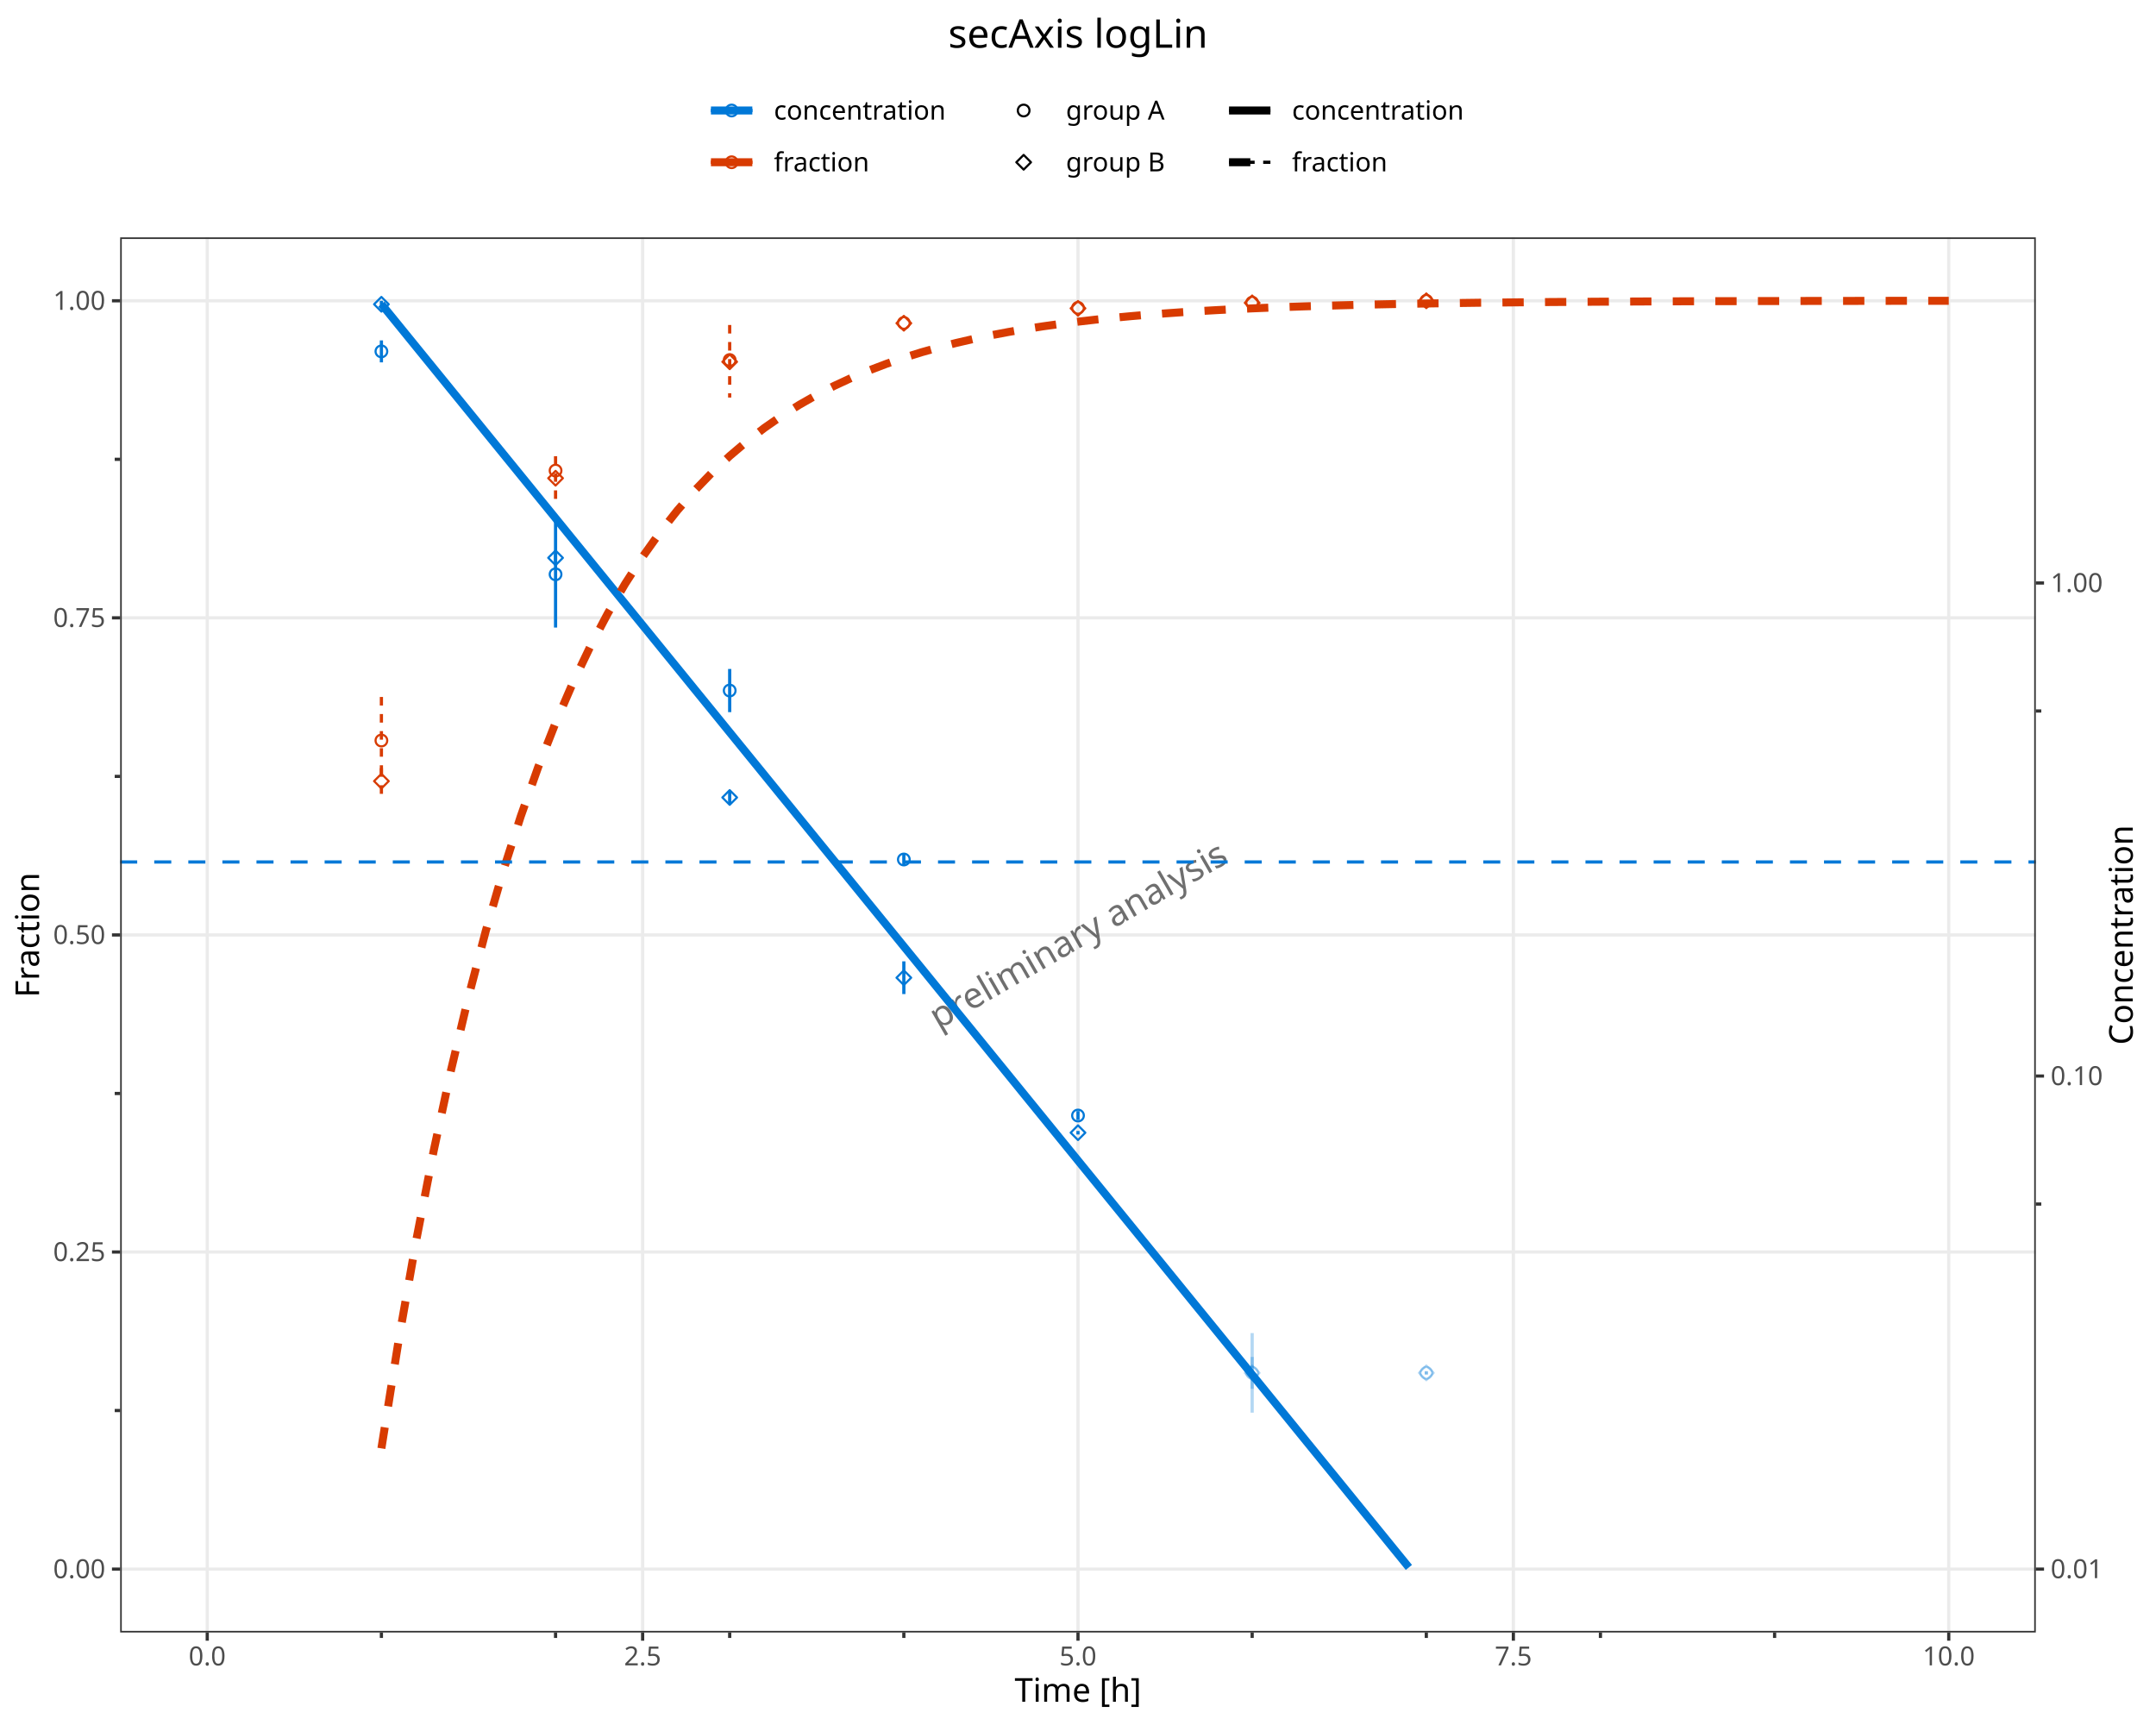
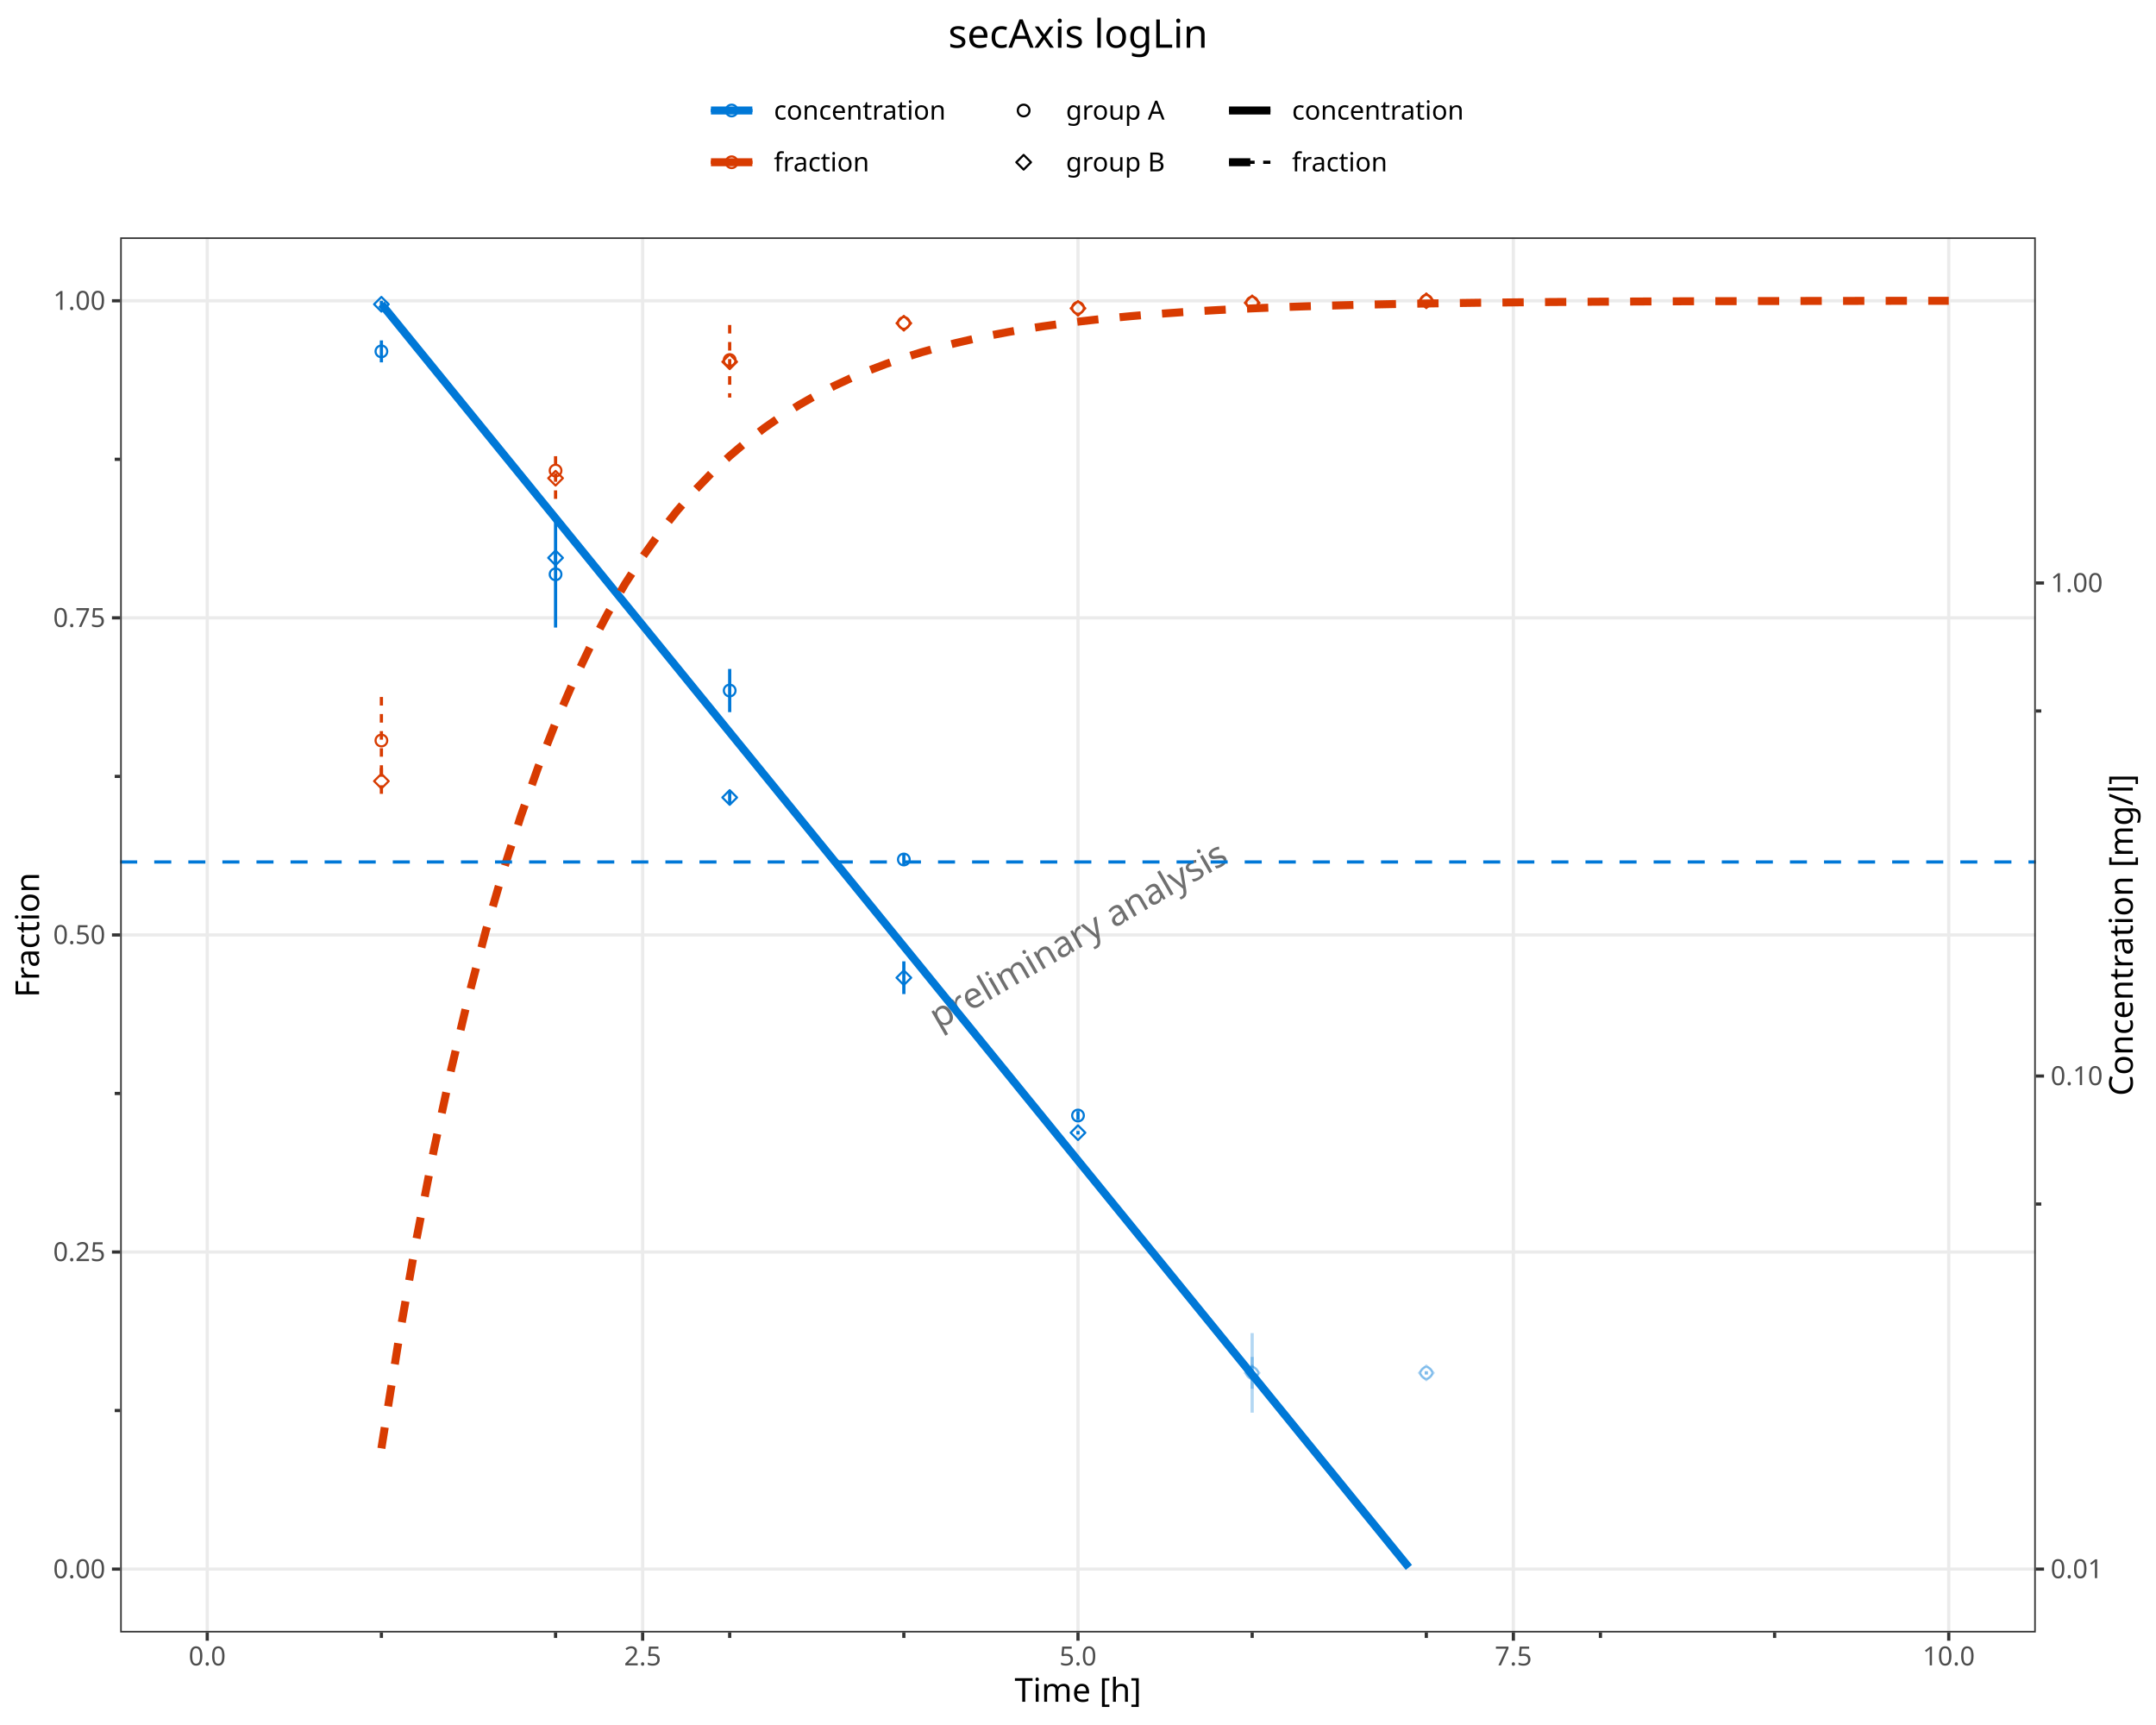
<svg xmlns="http://www.w3.org/2000/svg" class="svglite" data-engine-version="2.0" width="720.00pt" height="576.00pt" viewBox="0 0 720.00 576.00">
  <defs>
    <style type="text/css">
    .svglite line, .svglite polyline, .svglite polygon, .svglite path, .svglite rect, .svglite circle {
      fill: none;
      stroke: #000000;
      stroke-linecap: round;
      stroke-linejoin: round;
      stroke-miterlimit: 10.00;
    }
  </style>
  </defs>
  <rect width="100%" height="100%" style="stroke: none; fill: #FFFFFF;" />
  <defs>
    <clipPath id="cpMC4wMHw3MjAuMDB8MC4wMHw1NzYuMDA=">
      <rect x="0.00" y="0.00" width="720.00" height="576.00" />
    </clipPath>
  </defs>
  <g clip-path="url(#cpMC4wMHw3MjAuMDB8MC4wMHw1NzYuMDA=)">
    <rect x="0.00" y="0.00" width="720.00" height="576.00" style="stroke-width: 1.07; stroke: #FFFFFF; fill: #FFFFFF;" />
  </g>
  <defs>
    <clipPath id="cpNDAuMTN8Njc5Ljg3fDc5LjI2fDU0NS4xMQ==">
      <rect x="40.13" y="79.26" width="639.73" height="465.85" />
    </clipPath>
  </defs>
  <g clip-path="url(#cpNDAuMTN8Njc5Ljg3fDc5LjI2fDU0NS4xMQ==)">
    <rect x="40.13" y="79.26" width="639.73" height="465.85" style="stroke-width: 1.07; stroke: none; fill: #FFFFFF;" />
    <polyline points="40.13,523.94 679.87,523.94 " style="stroke-width: 1.07; stroke: #EBEBEB; stroke-linecap: butt;" />
    <polyline points="40.13,418.06 679.87,418.06 " style="stroke-width: 1.07; stroke: #EBEBEB; stroke-linecap: butt;" />
    <polyline points="40.13,312.19 679.87,312.19 " style="stroke-width: 1.07; stroke: #EBEBEB; stroke-linecap: butt;" />
    <polyline points="40.13,206.31 679.87,206.31 " style="stroke-width: 1.07; stroke: #EBEBEB; stroke-linecap: butt;" />
    <polyline points="40.13,100.44 679.87,100.44 " style="stroke-width: 1.07; stroke: #EBEBEB; stroke-linecap: butt;" />
    <polyline points="69.21,545.11 69.21,79.26 " style="stroke-width: 1.07; stroke: #EBEBEB; stroke-linecap: butt;" />
    <polyline points="214.61,545.11 214.61,79.26 " style="stroke-width: 1.07; stroke: #EBEBEB; stroke-linecap: butt;" />
    <polyline points="360.00,545.11 360.00,79.26 " style="stroke-width: 1.07; stroke: #EBEBEB; stroke-linecap: butt;" />
    <polyline points="505.39,545.11 505.39,79.26 " style="stroke-width: 1.07; stroke: #EBEBEB; stroke-linecap: butt;" />
    <polyline points="650.79,545.11 650.79,79.26 " style="stroke-width: 1.07; stroke: #EBEBEB; stroke-linecap: butt;" />
    <text transform="translate(362.06,315.76) rotate(-30)" text-anchor="middle" style="font-size: 12.00px; fill: #333333; fill-opacity: 0.70; font-family: sans;" textLength="105.39px" lengthAdjust="spacingAndGlyphs">preliminary analysis</text>
    <polyline points="127.37,101.53 133.19,108.68 139.00,115.83 144.82,122.98 150.63,130.13 156.45,137.28 162.26,144.43 168.08,151.58 173.90,158.73 179.71,165.88 185.53,173.03 191.34,180.18 197.16,187.33 202.97,194.48 208.79,201.63 214.61,208.78 220.42,215.93 226.24,223.08 232.05,230.23 237.87,237.38 243.68,244.53 249.50,251.68 255.32,258.83 261.13,265.98 266.95,273.13 272.76,280.28 278.58,287.43 284.40,294.58 290.21,301.73 296.03,308.88 301.84,316.03 307.66,323.18 313.47,330.33 319.29,337.48 325.11,344.63 330.92,351.78 336.74,358.93 342.55,366.08 348.37,373.23 354.18,380.38 360.00,387.53 365.82,394.68 371.63,401.83 377.45,408.98 383.26,416.13 389.08,423.28 394.89,430.43 400.71,437.58 406.53,444.73 412.34,451.88 418.16,459.03 423.97,466.18 429.79,473.33 435.60,480.48 441.42,487.63 447.24,494.78 453.05,501.93 458.87,509.08 464.68,516.23 470.50,523.38 " style="stroke-width: 2.67; stroke: #0078D7; stroke-linecap: butt;" />
    <polyline points="127.37,483.63 133.19,447.16 139.00,414.16 144.82,384.30 150.63,357.28 156.45,332.84 162.26,310.72 168.08,290.70 173.90,272.59 179.71,256.20 185.53,241.38 191.34,227.96 197.16,215.82 202.97,204.83 208.79,194.90 214.61,185.90 220.42,177.76 226.24,170.40 232.05,163.74 237.87,157.71 243.68,152.26 249.50,147.32 255.32,142.85 261.13,138.81 266.95,135.16 272.76,131.85 278.58,128.85 284.40,126.15 290.21,123.69 296.03,121.48 301.84,119.47 307.66,117.65 313.47,116.01 319.29,114.52 325.11,113.18 330.92,111.96 336.74,110.86 342.55,109.86 348.37,108.96 354.18,108.15 360.00,107.41 365.82,106.74 371.63,106.14 377.45,105.59 383.26,105.09 389.08,104.65 394.89,104.24 400.71,103.87 406.53,103.54 412.34,103.24 418.16,102.97 423.97,102.73 429.79,102.50 435.60,102.30 441.42,102.12 447.24,101.96 453.05,101.81 458.87,101.67 464.68,101.55 470.50,101.44 476.32,101.34 482.13,101.25 487.95,101.17 493.76,101.09 499.58,101.03 505.39,100.97 511.21,100.91 517.03,100.86 522.84,100.82 528.66,100.78 534.47,100.74 540.29,100.71 546.10,100.68 551.92,100.65 557.74,100.62 563.55,100.60 569.37,100.58 575.18,100.56 581.00,100.55 586.81,100.53 592.63,100.52 598.45,100.51 604.26,100.49 610.08,100.48 615.89,100.48 621.71,100.47 627.53,100.46 633.34,100.45 639.16,100.45 644.97,100.44 650.79,100.44 " style="stroke-width: 2.67; stroke: #D83B01; stroke-dasharray: 7.11,7.11; stroke-linecap: butt;" />
    <polyline points="127.37,232.73 127.37,232.73 " style="stroke-width: 1.07; stroke: #D83B01; stroke-dasharray: 2.85,2.85; stroke-linecap: butt;" />
    <polyline points="127.37,232.73 127.37,261.08 " style="stroke-width: 1.07; stroke: #D83B01; stroke-dasharray: 2.85,2.85; stroke-linecap: butt;" />
    <polyline points="127.37,261.08 127.37,261.08 " style="stroke-width: 1.07; stroke: #D83B01; stroke-dasharray: 2.85,2.85; stroke-linecap: butt;" />
    <polyline points="185.53,237.86 185.53,237.86 " style="stroke-width: 1.07; stroke: #D83B01; stroke-dasharray: 2.85,2.85; stroke-linecap: butt;" />
    <polyline points="243.68,158.92 243.68,158.92 " style="stroke-width: 1.07; stroke: #D83B01; stroke-dasharray: 2.85,2.85; stroke-linecap: butt;" />
    <polyline points="301.84,119.83 301.84,119.83 " style="stroke-width: 1.07; stroke: #D83B01; stroke-dasharray: 2.85,2.85; stroke-linecap: butt;" />
    <polyline points="360.00,111.51 360.00,111.51 " style="stroke-width: 1.07; stroke: #D83B01; stroke-dasharray: 2.85,2.85; stroke-linecap: butt;" />
    <polyline points="418.16,172.77 418.16,172.77 " style="stroke-width: 1.07; stroke: #D83B01; stroke-dasharray: 2.85,2.85; stroke-linecap: butt;" />
    <polyline points="476.32,103.22 476.32,103.22 " style="stroke-width: 1.07; stroke: #D83B01; stroke-dasharray: 2.85,2.85; stroke-linecap: butt;" />
    <polyline points="127.37,256.52 127.37,256.52 " style="stroke-width: 1.07; stroke: #D83B01; stroke-dasharray: 2.85,2.85; stroke-linecap: butt;" />
    <polyline points="127.37,256.52 127.37,265.08 " style="stroke-width: 1.07; stroke: #D83B01; stroke-dasharray: 2.85,2.85; stroke-linecap: butt;" />
    <polyline points="127.37,265.08 127.37,265.08 " style="stroke-width: 1.07; stroke: #D83B01; stroke-dasharray: 2.85,2.85; stroke-linecap: butt;" />
    <polyline points="185.53,152.33 185.53,152.33 " style="stroke-width: 1.07; stroke: #D83B01; stroke-dasharray: 2.85,2.85; stroke-linecap: butt;" />
    <polyline points="185.53,152.33 185.53,166.89 " style="stroke-width: 1.07; stroke: #D83B01; stroke-dasharray: 2.85,2.85; stroke-linecap: butt;" />
    <polyline points="185.53,166.89 185.53,166.89 " style="stroke-width: 1.07; stroke: #D83B01; stroke-dasharray: 2.85,2.85; stroke-linecap: butt;" />
    <polyline points="243.68,108.51 243.68,108.51 " style="stroke-width: 1.07; stroke: #D83B01; stroke-dasharray: 2.85,2.85; stroke-linecap: butt;" />
    <polyline points="243.68,108.51 243.68,132.75 " style="stroke-width: 1.07; stroke: #D83B01; stroke-dasharray: 2.85,2.85; stroke-linecap: butt;" />
    <polyline points="243.68,132.75 243.68,132.75 " style="stroke-width: 1.07; stroke: #D83B01; stroke-dasharray: 2.85,2.85; stroke-linecap: butt;" />
    <polyline points="301.84,138.53 301.84,138.53 " style="stroke-width: 1.07; stroke: #D83B01; stroke-dasharray: 2.85,2.85; stroke-linecap: butt;" />
    <polyline points="360.00,106.40 360.00,106.40 " style="stroke-width: 1.07; stroke: #D83B01; stroke-dasharray: 2.85,2.85; stroke-linecap: butt;" />
    <polyline points="418.16,131.41 418.16,131.41 " style="stroke-width: 1.07; stroke: #D83B01; stroke-dasharray: 2.85,2.85; stroke-linecap: butt;" />
    <polyline points="476.32,103.98 476.32,103.98 " style="stroke-width: 1.07; stroke: #D83B01; stroke-dasharray: 2.85,2.85; stroke-linecap: butt;" />
    <polyline points="127.37,113.66 127.37,113.66 " style="stroke-width: 1.07; stroke: #0078D7; stroke-linecap: butt;" />
    <polyline points="127.37,113.66 127.37,120.99 " style="stroke-width: 1.07; stroke: #0078D7; stroke-linecap: butt;" />
    <polyline points="127.37,120.99 127.37,120.99 " style="stroke-width: 1.07; stroke: #0078D7; stroke-linecap: butt;" />
    <polyline points="185.53,174.00 185.53,174.00 " style="stroke-width: 1.07; stroke: #0078D7; stroke-linecap: butt;" />
    <polyline points="185.53,174.00 185.53,209.54 " style="stroke-width: 1.07; stroke: #0078D7; stroke-linecap: butt;" />
    <polyline points="185.53,209.54 185.53,209.54 " style="stroke-width: 1.07; stroke: #0078D7; stroke-linecap: butt;" />
    <polyline points="243.68,223.38 243.68,223.38 " style="stroke-width: 1.07; stroke: #0078D7; stroke-linecap: butt;" />
    <polyline points="243.68,223.38 243.68,237.79 " style="stroke-width: 1.07; stroke: #0078D7; stroke-linecap: butt;" />
    <polyline points="243.68,237.79 243.68,237.79 " style="stroke-width: 1.07; stroke: #0078D7; stroke-linecap: butt;" />
    <polyline points="301.84,284.91 301.84,284.91 " style="stroke-width: 1.07; stroke: #0078D7; stroke-linecap: butt;" />
    <polyline points="301.84,284.91 301.84,289.10 " style="stroke-width: 1.07; stroke: #0078D7; stroke-linecap: butt;" />
    <polyline points="301.84,289.10 301.84,289.10 " style="stroke-width: 1.07; stroke: #0078D7; stroke-linecap: butt;" />
    <polyline points="360.00,371.00 360.00,371.00 " style="stroke-width: 1.07; stroke: #0078D7; stroke-linecap: butt;" />
    <polyline points="360.00,371.00 360.00,373.98 " style="stroke-width: 1.07; stroke: #0078D7; stroke-linecap: butt;" />
    <polyline points="360.00,373.98 360.00,373.98 " style="stroke-width: 1.07; stroke: #0078D7; stroke-linecap: butt;" />
    <polyline points="418.16,445.14 418.16,445.14 " style="stroke-width: 1.07; stroke: #0078D7; stroke-opacity: 0.30; stroke-linecap: butt;" />
    <polyline points="418.16,445.14 418.16,471.71 " style="stroke-width: 1.07; stroke: #0078D7; stroke-opacity: 0.30; stroke-linecap: butt;" />
    <polyline points="418.16,471.71 418.16,471.71 " style="stroke-width: 1.07; stroke: #0078D7; stroke-opacity: 0.30; stroke-linecap: butt;" />
    <polyline points="476.32,457.95 476.32,457.95 " style="stroke-width: 1.07; stroke: #0078D7; stroke-opacity: 0.30; stroke-linecap: butt;" />
    <polyline points="476.32,457.95 476.32,458.89 " style="stroke-width: 1.07; stroke: #0078D7; stroke-opacity: 0.30; stroke-linecap: butt;" />
    <polyline points="476.32,458.89 476.32,458.89 " style="stroke-width: 1.07; stroke: #0078D7; stroke-opacity: 0.30; stroke-linecap: butt;" />
    <polyline points="127.37,100.44 127.37,100.44 " style="stroke-width: 1.07; stroke: #0078D7; stroke-linecap: butt;" />
    <polyline points="127.37,100.44 127.37,102.76 " style="stroke-width: 1.07; stroke: #0078D7; stroke-linecap: butt;" />
    <polyline points="127.37,102.76 127.37,102.76 " style="stroke-width: 1.07; stroke: #0078D7; stroke-linecap: butt;" />
    <polyline points="185.53,184.84 185.53,184.84 " style="stroke-width: 1.07; stroke: #0078D7; stroke-linecap: butt;" />
    <polyline points="185.53,184.84 185.53,187.70 " style="stroke-width: 1.07; stroke: #0078D7; stroke-linecap: butt;" />
    <polyline points="185.53,187.70 185.53,187.70 " style="stroke-width: 1.07; stroke: #0078D7; stroke-linecap: butt;" />
    <polyline points="243.68,264.14 243.68,264.14 " style="stroke-width: 1.07; stroke: #0078D7; stroke-linecap: butt;" />
    <polyline points="243.68,264.14 243.68,268.44 " style="stroke-width: 1.07; stroke: #0078D7; stroke-linecap: butt;" />
    <polyline points="243.68,268.44 243.68,268.44 " style="stroke-width: 1.07; stroke: #0078D7; stroke-linecap: butt;" />
    <polyline points="301.84,321.01 301.84,321.01 " style="stroke-width: 1.07; stroke: #0078D7; stroke-linecap: butt;" />
    <polyline points="301.84,321.01 301.84,331.93 " style="stroke-width: 1.07; stroke: #0078D7; stroke-linecap: butt;" />
    <polyline points="301.84,331.93 301.84,331.93 " style="stroke-width: 1.07; stroke: #0078D7; stroke-linecap: butt;" />
    <polyline points="360.00,377.64 360.00,377.64 " style="stroke-width: 1.07; stroke: #0078D7; stroke-linecap: butt;" />
    <polyline points="360.00,377.64 360.00,378.81 " style="stroke-width: 1.07; stroke: #0078D7; stroke-linecap: butt;" />
    <polyline points="360.00,378.81 360.00,378.81 " style="stroke-width: 1.07; stroke: #0078D7; stroke-linecap: butt;" />
    <polyline points="418.16,453.11 418.16,453.11 " style="stroke-width: 1.07; stroke: #0078D7; stroke-opacity: 0.30; stroke-linecap: butt;" />
    <polyline points="418.16,453.11 418.16,463.73 " style="stroke-width: 1.07; stroke: #0078D7; stroke-opacity: 0.30; stroke-linecap: butt;" />
    <polyline points="418.16,463.73 418.16,463.73 " style="stroke-width: 1.07; stroke: #0078D7; stroke-opacity: 0.30; stroke-linecap: butt;" />
    <polyline points="476.32,457.82 476.32,457.82 " style="stroke-width: 1.07; stroke: #0078D7; stroke-opacity: 0.30; stroke-linecap: butt;" />
    <polyline points="476.32,457.82 476.32,459.02 " style="stroke-width: 1.07; stroke: #0078D7; stroke-opacity: 0.30; stroke-linecap: butt;" />
    <polyline points="476.32,459.02 476.32,459.02 " style="stroke-width: 1.07; stroke: #0078D7; stroke-opacity: 0.30; stroke-linecap: butt;" />
    <circle cx="127.37" cy="247.27" r="1.95" style="stroke-width: 0.71; stroke: #D83B01;" />
    <circle cx="185.53" cy="157.14" r="1.95" style="stroke-width: 0.71; stroke: #D83B01;" />
    <circle cx="243.68" cy="120.22" r="1.95" style="stroke-width: 0.71; stroke: #D83B01;" />
    <circle cx="301.84" cy="107.83" r="1.95" style="stroke-width: 0.71; stroke: #D83B01;" />
    <circle cx="360.00" cy="102.80" r="1.95" style="stroke-width: 0.71; stroke: #D83B01;" />
    <circle cx="418.16" cy="101.06" r="1.95" style="stroke-width: 0.71; stroke: #D83B01;" />
    <circle cx="476.32" cy="100.44" r="1.95" style="stroke-width: 0.71; stroke: #D83B01;" />
    <polygon points="127.37,263.28 129.82,260.83 127.37,258.38 124.92,260.83 " style="stroke-width: 0.71; stroke: #D83B01; fill: none;" />
    <polygon points="185.53,162.13 187.98,159.68 185.53,157.23 183.08,159.68 " style="stroke-width: 0.71; stroke: #D83B01; fill: none;" />
    <polygon points="243.68,123.26 246.13,120.81 243.68,118.36 241.23,120.81 " style="stroke-width: 0.71; stroke: #D83B01; fill: none;" />
    <polygon points="301.84,110.38 304.29,107.93 301.84,105.48 299.39,107.93 " style="stroke-width: 0.71; stroke: #D83B01; fill: none;" />
    <polygon points="360.00,105.41 362.45,102.96 360.00,100.51 357.55,102.96 " style="stroke-width: 0.71; stroke: #D83B01; fill: none;" />
    <polygon points="418.16,103.58 420.61,101.13 418.16,98.68 415.71,101.13 " style="stroke-width: 0.71; stroke: #D83B01; fill: none;" />
    <polygon points="476.32,102.89 478.77,100.44 476.32,97.99 473.87,100.44 " style="stroke-width: 0.71; stroke: #D83B01; fill: none;" />
    <circle cx="127.37" cy="117.33" r="1.95" style="stroke-width: 0.71; stroke: #0078D7;" />
    <circle cx="185.53" cy="191.77" r="1.95" style="stroke-width: 0.71; stroke: #0078D7;" />
    <circle cx="243.68" cy="230.58" r="1.95" style="stroke-width: 0.71; stroke: #0078D7;" />
    <circle cx="301.84" cy="287.00" r="1.95" style="stroke-width: 0.71; stroke: #0078D7;" />
    <circle cx="360.00" cy="372.49" r="1.95" style="stroke-width: 0.71; stroke: #0078D7;" />
    <circle cx="418.16" cy="458.42" r="1.95" style="stroke-width: 0.71; stroke: #0078D7; stroke-opacity: 0.30;" />
    <circle cx="476.32" cy="458.42" r="1.95" style="stroke-width: 0.71; stroke: #0078D7; stroke-opacity: 0.30;" />
    <polygon points="127.37,104.05 129.82,101.60 127.37,99.15 124.92,101.60 " style="stroke-width: 0.71; stroke: #0078D7; fill: none;" />
    <polygon points="185.53,188.72 187.98,186.27 185.53,183.82 183.08,186.27 " style="stroke-width: 0.71; stroke: #0078D7; fill: none;" />
    <polygon points="243.68,268.74 246.13,266.29 243.68,263.84 241.23,266.29 " style="stroke-width: 0.71; stroke: #0078D7; fill: none;" />
    <polygon points="301.84,328.92 304.29,326.47 301.84,324.02 299.39,326.47 " style="stroke-width: 0.71; stroke: #0078D7; fill: none;" />
    <polygon points="360.00,380.67 362.45,378.22 360.00,375.77 357.55,378.22 " style="stroke-width: 0.71; stroke: #0078D7; fill: none;" />
    <polygon points="418.16,460.87 420.61,458.42 418.16,455.97 415.71,458.42 " style="stroke-width: 0.71; stroke: #0078D7; stroke-opacity: 0.30; fill: none;" />
    <polygon points="476.32,460.87 478.77,458.42 476.32,455.97 473.87,458.42 " style="stroke-width: 0.71; stroke: #0078D7; stroke-opacity: 0.30; fill: none;" />
    <line x1="40.13" y1="287.83" x2="679.87" y2="287.83" style="stroke-width: 1.07; stroke: #0078D7; stroke-dasharray: 5.69,5.69; stroke-linecap: butt;" />
    <rect x="40.13" y="79.26" width="639.73" height="465.85" style="stroke-width: 1.07; stroke: #333333;" />
  </g>
  <g clip-path="url(#cpMC4wMHw3MjAuMDB8MC4wMHw1NzYuMDA=)">
    <text x="35.20" y="526.97" text-anchor="end" style="font-size: 8.80px; fill: #4D4D4D; font-family: sans;" textLength="17.13px" lengthAdjust="spacingAndGlyphs">0.00</text>
    <text x="35.20" y="421.09" text-anchor="end" style="font-size: 8.80px; fill: #4D4D4D; font-family: sans;" textLength="17.13px" lengthAdjust="spacingAndGlyphs">0.25</text>
    <text x="35.20" y="315.21" text-anchor="end" style="font-size: 8.80px; fill: #4D4D4D; font-family: sans;" textLength="17.13px" lengthAdjust="spacingAndGlyphs">0.50</text>
    <text x="35.20" y="209.34" text-anchor="end" style="font-size: 8.80px; fill: #4D4D4D; font-family: sans;" textLength="17.13px" lengthAdjust="spacingAndGlyphs">0.75</text>
    <text x="35.20" y="103.46" text-anchor="end" style="font-size: 8.80px; fill: #4D4D4D; font-family: sans;" textLength="17.13px" lengthAdjust="spacingAndGlyphs">1.00</text>
    <polyline points="40.13,523.94 37.39,523.94 " style="stroke-width: 1.07; stroke: #333333; stroke-linecap: butt;" />
    <polyline points="40.13,418.06 37.39,418.06 " style="stroke-width: 1.07; stroke: #333333; stroke-linecap: butt;" />
    <polyline points="40.13,312.19 37.39,312.19 " style="stroke-width: 1.07; stroke: #333333; stroke-linecap: butt;" />
    <polyline points="40.13,206.31 37.39,206.31 " style="stroke-width: 1.07; stroke: #333333; stroke-linecap: butt;" />
    <polyline points="40.13,100.44 37.39,100.44 " style="stroke-width: 1.07; stroke: #333333; stroke-linecap: butt;" />
    <polyline points="40.13,471.00 38.31,471.00 " style="stroke-width: 1.07; stroke: #333333; stroke-linecap: butt;" />
    <polyline points="40.13,365.12 38.31,365.12 " style="stroke-width: 1.07; stroke: #333333; stroke-linecap: butt;" />
    <polyline points="40.13,259.25 38.31,259.25 " style="stroke-width: 1.07; stroke: #333333; stroke-linecap: butt;" />
    <polyline points="40.13,153.37 38.31,153.37 " style="stroke-width: 1.07; stroke: #333333; stroke-linecap: butt;" />
    <polyline points="682.61,523.94 679.87,523.94 " style="stroke-width: 1.07; stroke: #333333; stroke-linecap: butt;" />
    <polyline points="682.61,359.30 679.87,359.30 " style="stroke-width: 1.07; stroke: #333333; stroke-linecap: butt;" />
    <polyline points="682.61,194.67 679.87,194.67 " style="stroke-width: 1.07; stroke: #333333; stroke-linecap: butt;" />
    <polyline points="681.69,402.05 679.87,402.05 " style="stroke-width: 1.07; stroke: #333333; stroke-linecap: butt;" />
    <polyline points="681.69,237.41 679.87,237.41 " style="stroke-width: 1.07; stroke: #333333; stroke-linecap: butt;" />
    <text x="684.80" y="526.97" style="font-size: 8.80px; fill: #4D4D4D; font-family: sans;" textLength="17.13px" lengthAdjust="spacingAndGlyphs">0.01</text>
    <text x="684.80" y="362.33" style="font-size: 8.80px; fill: #4D4D4D; font-family: sans;" textLength="17.13px" lengthAdjust="spacingAndGlyphs">0.10</text>
    <text x="684.80" y="197.69" style="font-size: 8.80px; fill: #4D4D4D; font-family: sans;" textLength="17.13px" lengthAdjust="spacingAndGlyphs">1.00</text>
    <polyline points="69.21,545.11 69.21,547.85 " style="stroke-width: 1.07; stroke: #333333; stroke-linecap: butt;" />
    <polyline points="214.61,545.11 214.61,547.85 " style="stroke-width: 1.07; stroke: #333333; stroke-linecap: butt;" />
    <polyline points="360.00,545.11 360.00,547.85 " style="stroke-width: 1.07; stroke: #333333; stroke-linecap: butt;" />
    <polyline points="505.39,545.11 505.39,547.85 " style="stroke-width: 1.07; stroke: #333333; stroke-linecap: butt;" />
    <polyline points="650.79,545.11 650.79,547.85 " style="stroke-width: 1.07; stroke: #333333; stroke-linecap: butt;" />
    <polyline points="127.37,545.11 127.37,546.94 " style="stroke-width: 1.07; stroke: #333333; stroke-linecap: butt;" />
    <polyline points="185.53,545.11 185.53,546.94 " style="stroke-width: 1.07; stroke: #333333; stroke-linecap: butt;" />
    <polyline points="243.68,545.11 243.68,546.94 " style="stroke-width: 1.07; stroke: #333333; stroke-linecap: butt;" />
    <polyline points="301.84,545.11 301.84,546.94 " style="stroke-width: 1.07; stroke: #333333; stroke-linecap: butt;" />
    <polyline points="418.16,545.11 418.16,546.94 " style="stroke-width: 1.07; stroke: #333333; stroke-linecap: butt;" />
    <polyline points="476.32,545.11 476.32,546.94 " style="stroke-width: 1.07; stroke: #333333; stroke-linecap: butt;" />
    <polyline points="534.47,545.11 534.47,546.94 " style="stroke-width: 1.07; stroke: #333333; stroke-linecap: butt;" />
    <polyline points="592.63,545.11 592.63,546.94 " style="stroke-width: 1.07; stroke: #333333; stroke-linecap: butt;" />
    <text x="69.21" y="556.10" text-anchor="middle" style="font-size: 8.80px; fill: #4D4D4D; font-family: sans;" textLength="12.23px" lengthAdjust="spacingAndGlyphs">0.0</text>
    <text x="214.61" y="556.10" text-anchor="middle" style="font-size: 8.80px; fill: #4D4D4D; font-family: sans;" textLength="12.23px" lengthAdjust="spacingAndGlyphs">2.5</text>
    <text x="360.00" y="556.10" text-anchor="middle" style="font-size: 8.80px; fill: #4D4D4D; font-family: sans;" textLength="12.23px" lengthAdjust="spacingAndGlyphs">5.0</text>
    <text x="505.39" y="556.10" text-anchor="middle" style="font-size: 8.80px; fill: #4D4D4D; font-family: sans;" textLength="12.23px" lengthAdjust="spacingAndGlyphs">7.5</text>
    <text x="650.79" y="556.10" text-anchor="middle" style="font-size: 8.80px; fill: #4D4D4D; font-family: sans;" textLength="17.13px" lengthAdjust="spacingAndGlyphs">10.0</text>
    <text x="360.00" y="568.24" text-anchor="middle" style="font-size: 11.00px; font-family: sans;" textLength="39.73px" lengthAdjust="spacingAndGlyphs">Time [h]</text>
    <text transform="translate(13.05,312.19) rotate(-90)" text-anchor="middle" style="font-size: 11.00px; font-family: sans;" textLength="39.74px" lengthAdjust="spacingAndGlyphs">Fraction</text>
-     <text transform="translate(712.24,312.19) rotate(-90)" text-anchor="middle" style="font-size: 11.00px; font-family: sans;" textLength="68.49px" lengthAdjust="spacingAndGlyphs">Concentration</text>
+     <text transform="translate(712.24,312.19) rotate(-90)" text-anchor="middle" style="font-size: 11.00px; font-family: sans;" textLength="98.45px" lengthAdjust="spacingAndGlyphs">Concentration [mg/l]</text>
    <rect x="230.21" y="22.78" width="86.56" height="45.52" style="stroke-width: 1.07; stroke: none; fill: #FFFFFF;" />
    <rect x="235.69" y="28.26" width="17.28" height="17.28" style="stroke-width: 1.07; stroke: none; fill: #FFFFFF;" />
    <line x1="237.42" y1="36.90" x2="251.24" y2="36.90" style="stroke-width: 2.67; stroke: #0078D7; stroke-linecap: butt;" />
    <line x1="237.42" y1="36.90" x2="251.24" y2="36.90" style="stroke-width: 1.07; stroke: #0078D7; stroke-linecap: butt;" />
    <circle cx="244.33" cy="36.90" r="1.95" style="stroke-width: 0.71; stroke: #0078D7;" />
    <line x1="237.42" y1="36.90" x2="251.24" y2="36.90" style="stroke-width: 1.07; stroke: #0078D7; stroke-dasharray: 5.69,5.69; stroke-linecap: butt;" />
    <rect x="235.69" y="45.54" width="17.28" height="17.28" style="stroke-width: 1.07; stroke: none; fill: #FFFFFF;" />
    <line x1="237.42" y1="54.18" x2="251.24" y2="54.18" style="stroke-width: 2.67; stroke: #D83B01; stroke-linecap: butt;" />
    <line x1="237.42" y1="54.18" x2="251.24" y2="54.18" style="stroke-width: 1.07; stroke: #D83B01; stroke-linecap: butt;" />
    <circle cx="244.33" cy="54.18" r="1.95" style="stroke-width: 0.71; stroke: #D83B01;" />
    <line x1="237.42" y1="54.18" x2="251.24" y2="54.18" style="stroke-width: 1.07; stroke: #D83B01; stroke-dasharray: 5.69,5.69; stroke-linecap: butt;" />
    <text x="258.45" y="39.93" style="font-size: 8.80px; font-family: sans;" textLength="52.84px" lengthAdjust="spacingAndGlyphs">concentration</text>
    <text x="258.45" y="57.21" style="font-size: 8.80px; font-family: sans;" textLength="28.86px" lengthAdjust="spacingAndGlyphs">fraction</text>
    <rect x="327.73" y="22.78" width="64.54" height="45.52" style="stroke-width: 1.07; stroke: none; fill: #FFFFFF;" />
    <rect x="333.21" y="28.26" width="17.28" height="17.28" style="stroke-width: 1.07; stroke: none; fill: #FFFFFF;" />
    <circle cx="341.85" cy="36.90" r="1.95" style="stroke-width: 0.71;" />
    <rect x="333.21" y="45.54" width="17.28" height="17.28" style="stroke-width: 1.07; stroke: none; fill: #FFFFFF;" />
    <polygon points="341.85,56.63 344.30,54.18 341.85,51.73 339.40,54.18 " style="stroke-width: 0.71; fill: none;" />
    <text x="355.97" y="39.93" style="font-size: 8.80px; font-family: sans;" textLength="30.82px" lengthAdjust="spacingAndGlyphs">group A</text>
    <text x="355.97" y="57.21" style="font-size: 8.80px; font-family: sans;" textLength="30.82px" lengthAdjust="spacingAndGlyphs">group B</text>
    <rect x="403.23" y="22.78" width="86.56" height="45.52" style="stroke-width: 1.07; stroke: none; fill: #FFFFFF;" />
    <rect x="408.71" y="28.26" width="17.28" height="17.28" style="stroke-width: 1.07; stroke: none; fill: #FFFFFF;" />
    <line x1="410.44" y1="36.90" x2="424.26" y2="36.90" style="stroke-width: 2.67; stroke-linecap: butt;" />
    <line x1="410.44" y1="36.90" x2="424.26" y2="36.90" style="stroke-width: 1.07; stroke-linecap: butt;" />
    <rect x="408.71" y="45.54" width="17.28" height="17.28" style="stroke-width: 1.07; stroke: none; fill: #FFFFFF;" />
    <line x1="410.44" y1="54.18" x2="424.26" y2="54.18" style="stroke-width: 2.67; stroke-dasharray: 7.11,7.11; stroke-linecap: butt;" />
    <line x1="410.44" y1="54.18" x2="424.26" y2="54.18" style="stroke-width: 1.07; stroke-dasharray: 2.85,2.85; stroke-linecap: butt;" />
    <text x="431.47" y="39.93" style="font-size: 8.80px; font-family: sans;" textLength="52.84px" lengthAdjust="spacingAndGlyphs">concentration</text>
    <text x="431.47" y="57.21" style="font-size: 8.80px; font-family: sans;" textLength="28.86px" lengthAdjust="spacingAndGlyphs">fraction</text>
    <text x="360.00" y="15.93" text-anchor="middle" style="font-size: 13.20px; font-family: sans;" textLength="84.40px" lengthAdjust="spacingAndGlyphs">secAxis logLin</text>
  </g>
</svg>
